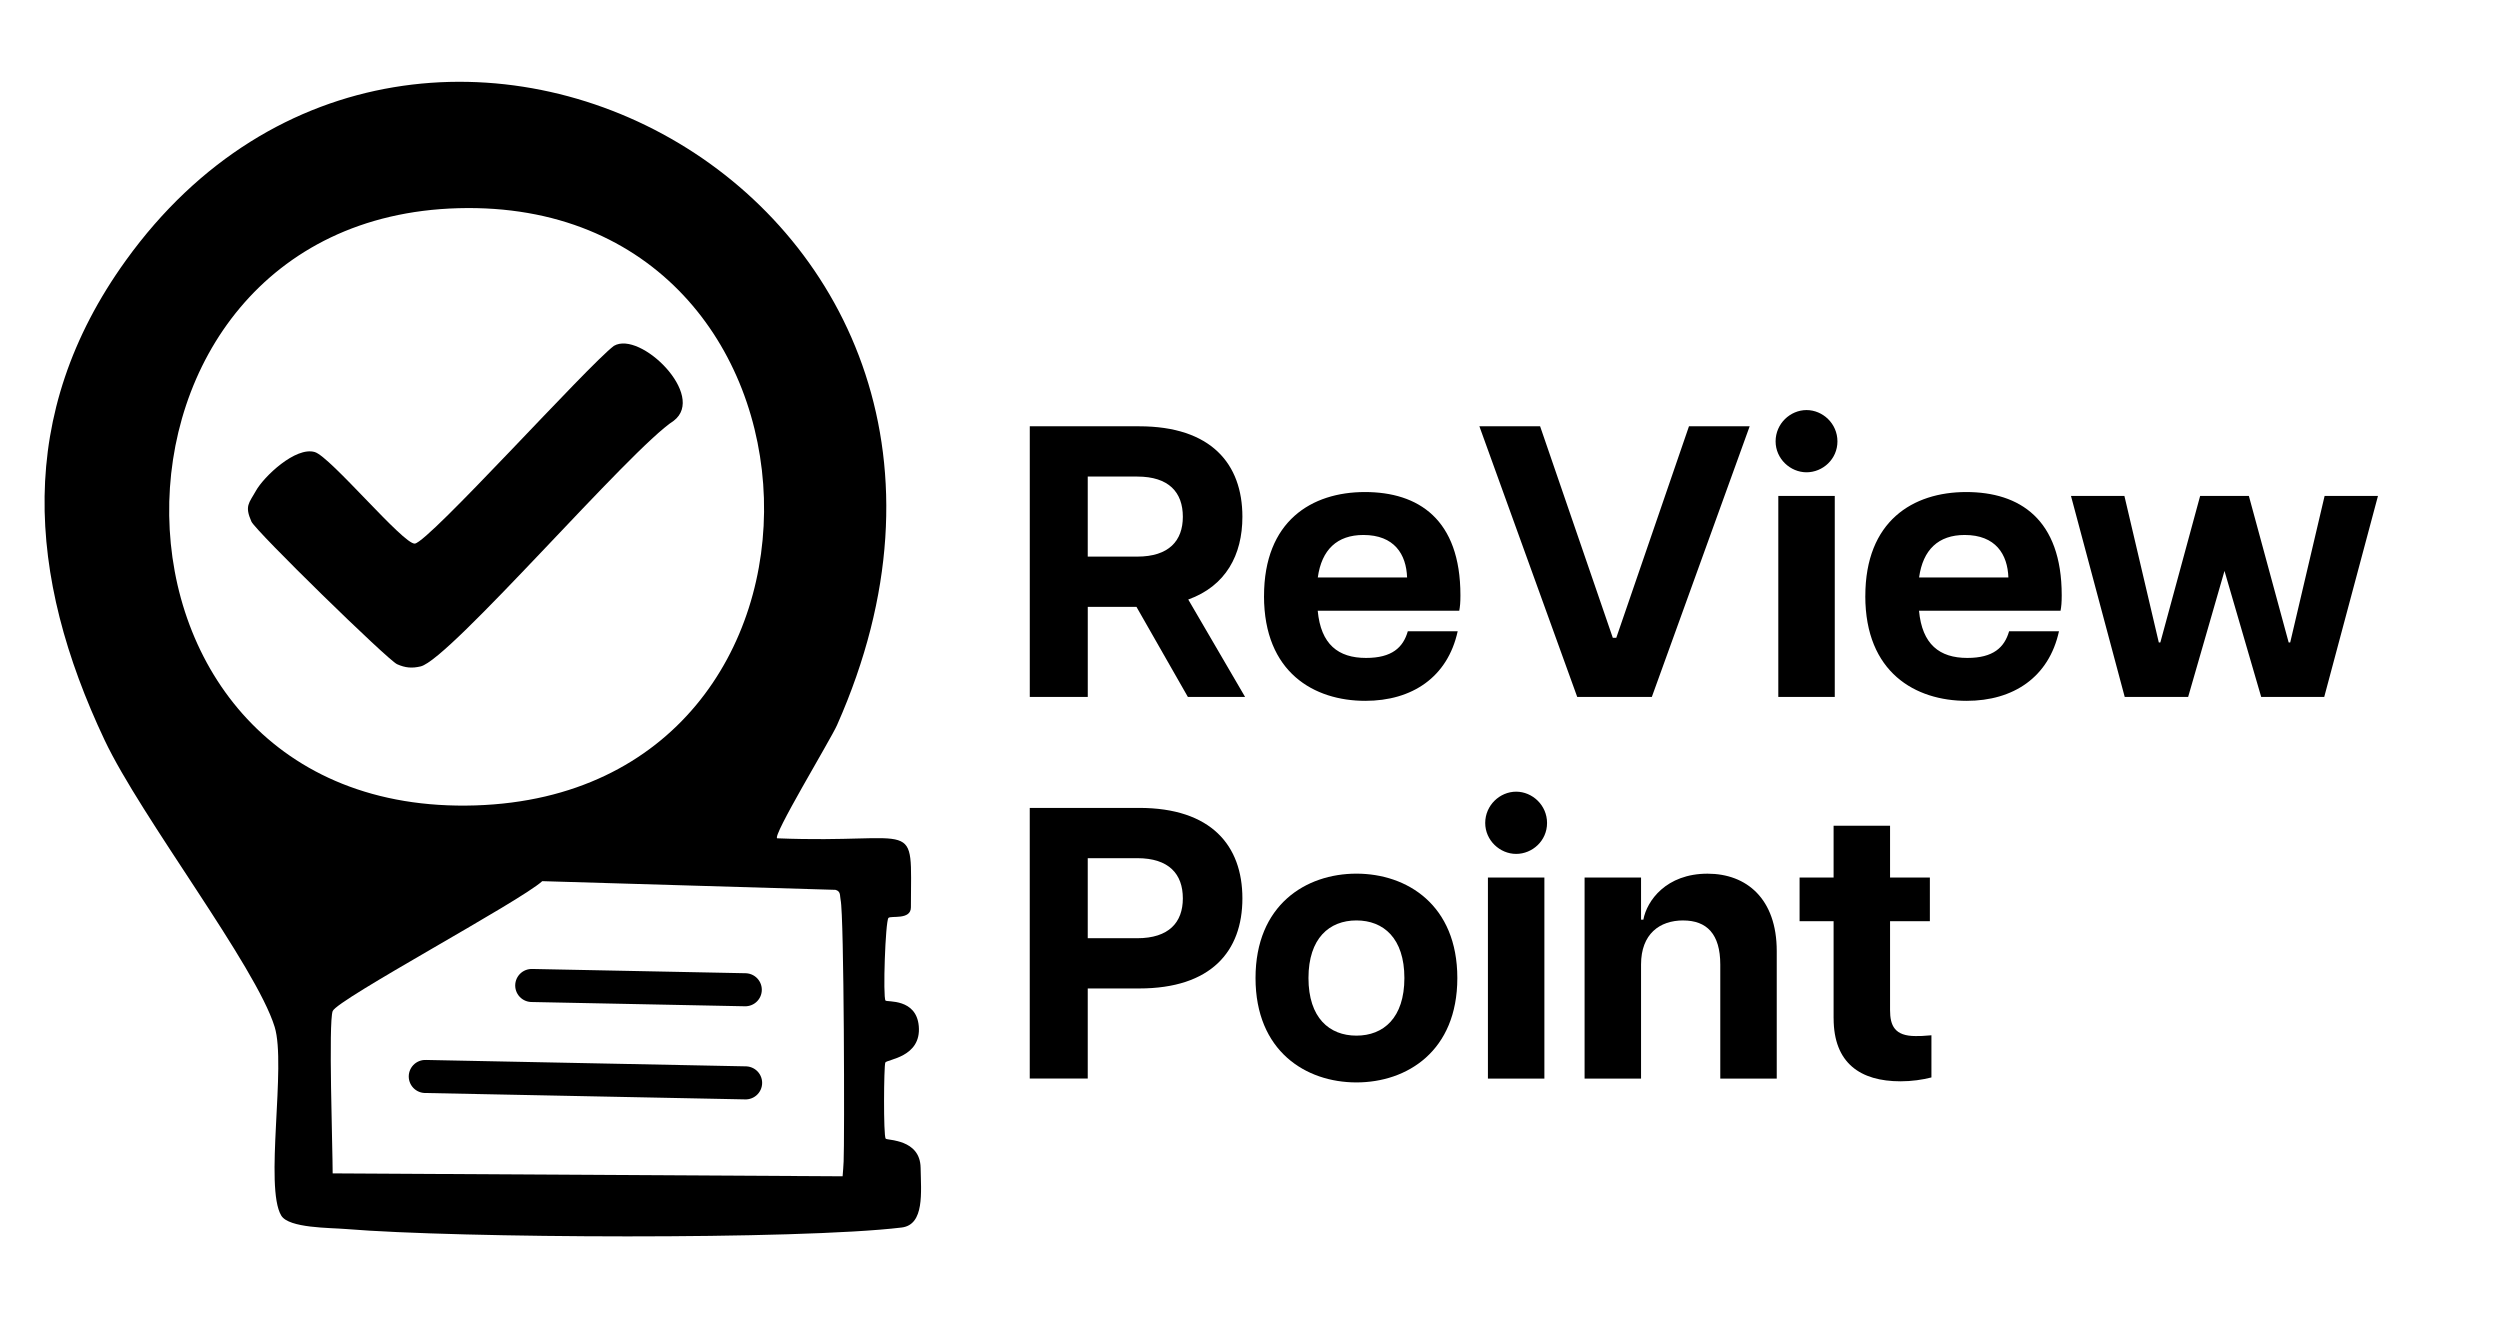
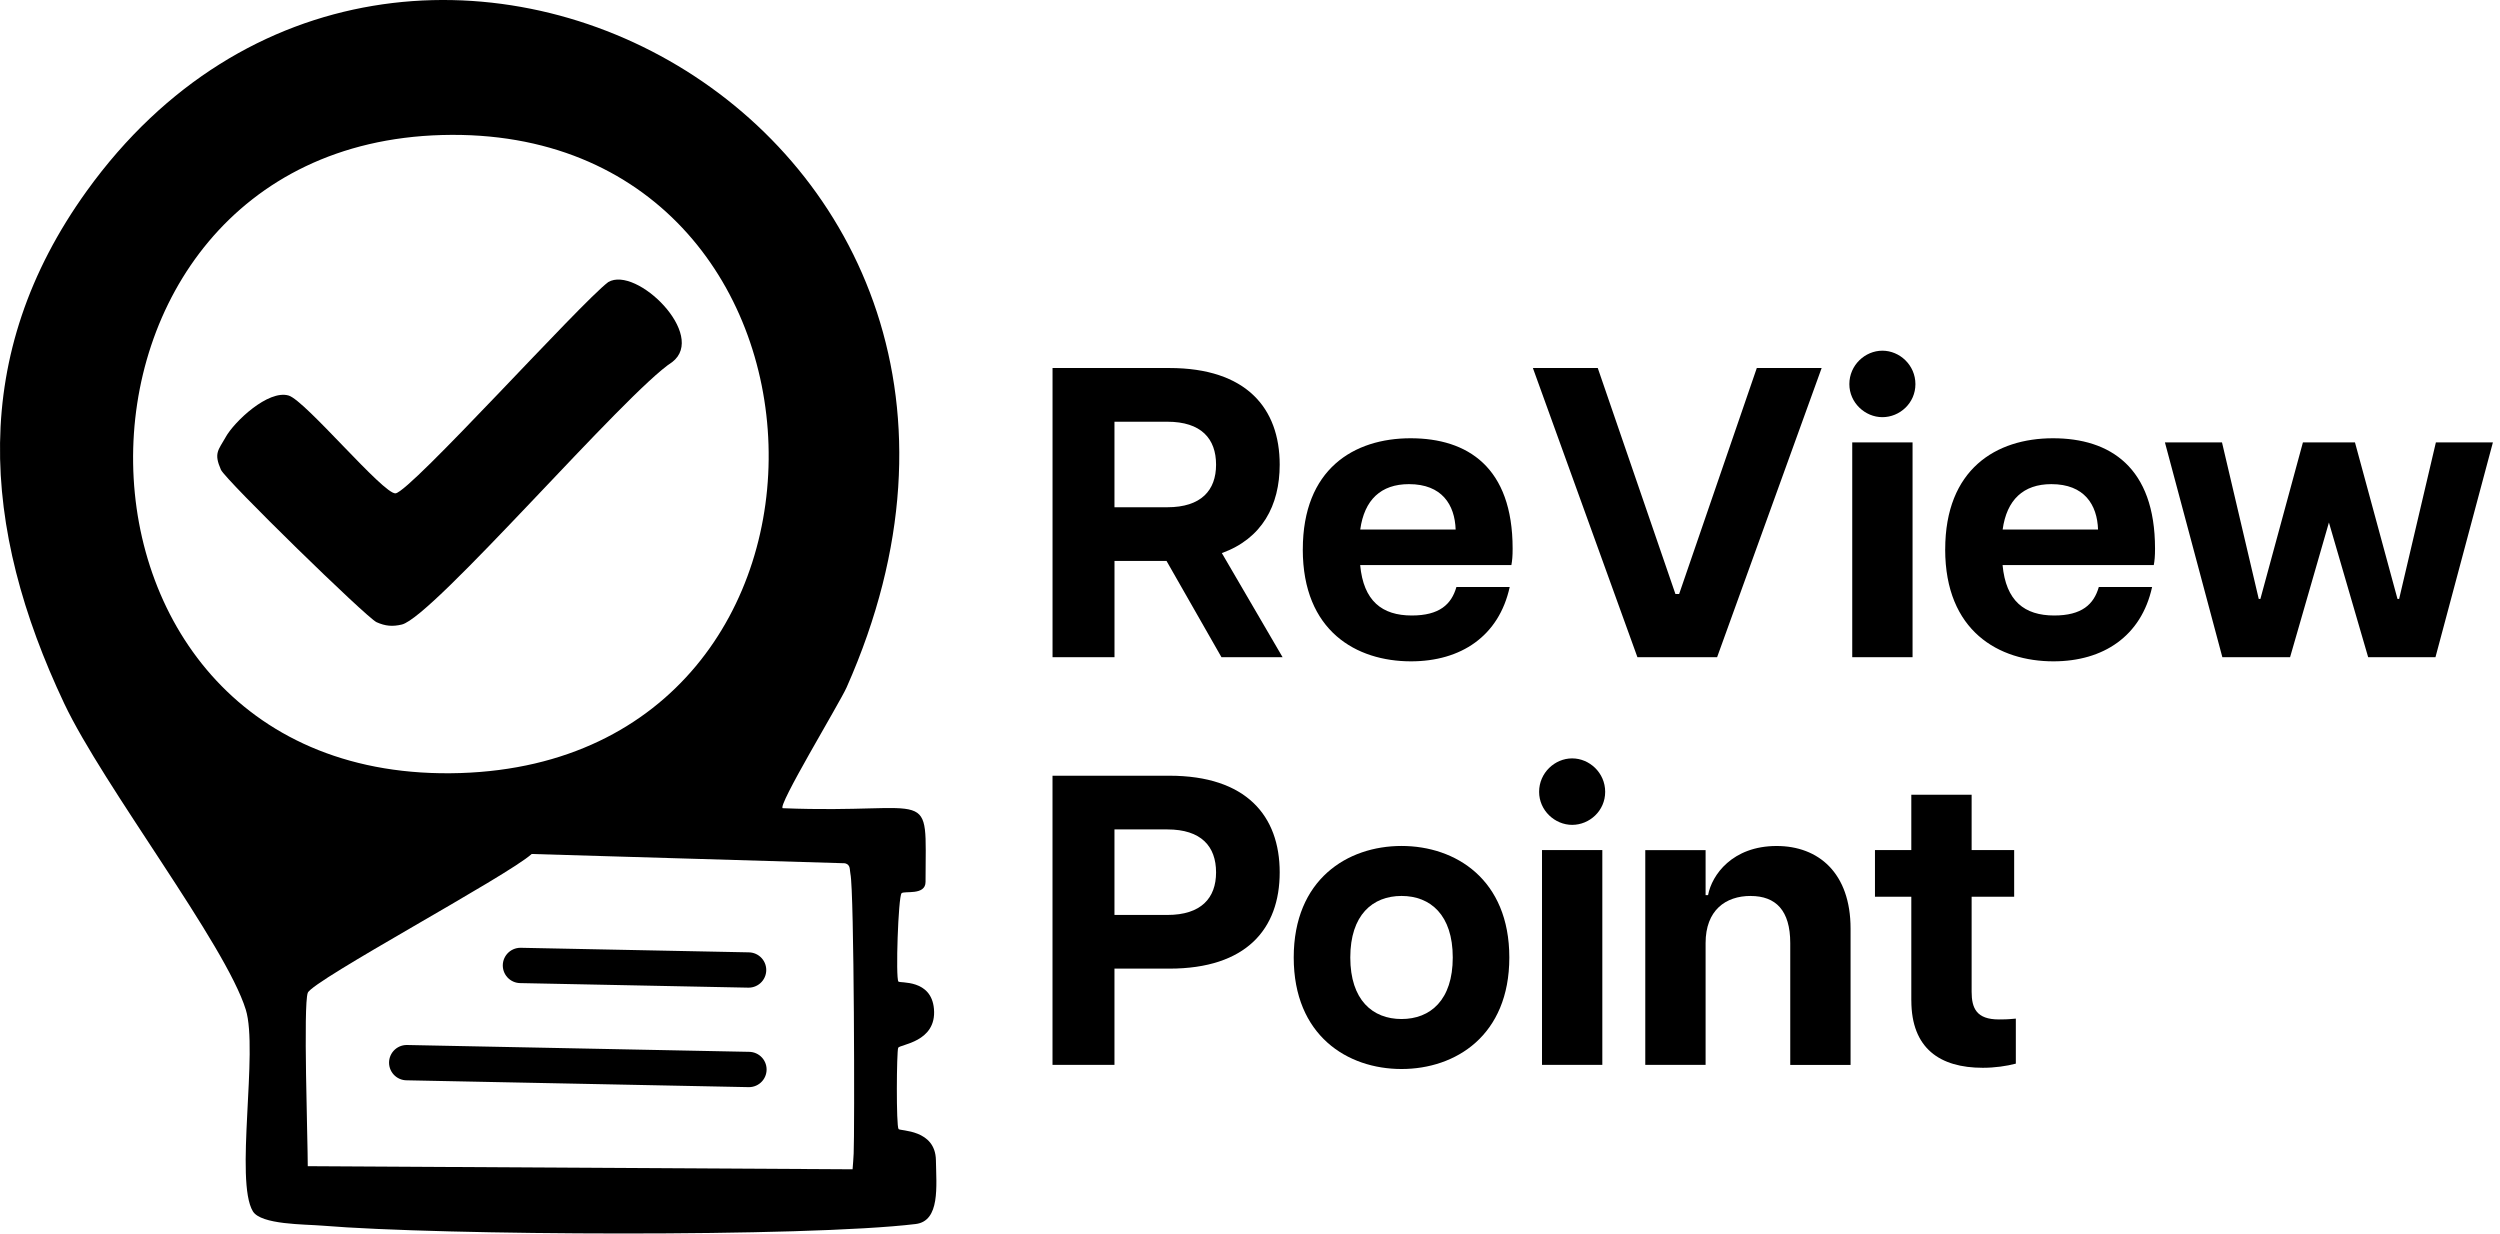
- <svg xmlns="http://www.w3.org/2000/svg" id="uuid-a076551a-5e7a-4f71-a3f8-f532bc7d3d97" viewBox="0 0 832 440">
+ <svg xmlns="http://www.w3.org/2000/svg" id="uuid-e9cc67f7-ea8a-4b20-b23f-65330e1ae167" viewBox="0 0 778.76 384.25">
  <defs>
-     <style>.uuid-36e0c92b-68af-4e5f-85da-26e222384114{fill:none;stroke:#000;stroke-linecap:round;stroke-miterlimit:10;stroke-width:11px;}</style>
+     <style>.uuid-ab35194c-7058-44a5-a7c9-813c353feb4a{fill:none;stroke:#000;stroke-linecap:round;stroke-miterlimit:10;stroke-width:11px;}</style>
  </defs>
-   <path d="M258.7,278.99c47.84,1.91,44.49-7.89,44.45,22.96,0,4.33-6.65,2.69-7.47,3.53-1.03,1.08-1.89,26.47-.98,27.51.5.57,10.25-.81,11.07,8.51.92,10.42-10.69,11.05-11.14,12.12-.49,1.17-.66,24.32.12,25.32.51.65,11.48.04,11.63,9.7.13,8.1,1.36,18.96-6.32,19.88-34.12,4.13-147.86,3.57-184.91.5-5.41-.45-18.99-.26-21.54-4.46-5.69-9.38,1.73-50.05-2.2-62.8-6.26-20.3-44.42-69.7-56.58-95.42-25.87-54.71-29.78-108.52,7.05-159.66,97.77-135.75,314.1-19.85,236.67,154.67-2.13,4.8-21.98,37.55-19.85,37.64ZM152.52,69.29c-129.39,3.53-129.07,203.03,5.72,198.75,132.29-4.21,125.6-202.33-5.72-198.75ZM280.42,391.47c.21-3.03.19-1.85.34-4.91.32-6.25.18-81.73-1.01-87.11-.29-1.33.14-2.81-1.69-3.31l-97.6-2.89c-7.32,6.72-68.32,39.4-69.75,43.25s0,45.77,0,54" />
-   <path d="M85.13,163.4c2.7-4.84,13.25-14.83,19.62-12.96,5.21,1.53,29.57,30.86,33.31,30.47,4.64-.49,57.47-59.18,66.25-65.81,8.8-5.17,30.89,16.52,19.92,24.92-14.41,9.28-74.47,79.46-84.24,81.76-2.89.68-5.1.49-7.84-.73-3.1-1.38-47.13-44.39-48.49-47.49-2.29-5.22-.81-6.08,1.48-10.16Z" />
-   <path d="M342.69,141.87h36.42c23.93,0,34.36,12.48,34.36,30.11,0,12.74-5.53,23.03-18.02,27.54l18.92,32.43h-19.04l-17.11-29.98h-16.21v29.98h-19.3v-90.07ZM393.65,171.98c0-8.11-4.63-13.38-15.18-13.38h-16.47v26.64h16.47c10.55,0,15.18-5.28,15.18-13.25Z" />
-   <path d="M420.67,198.36c0-24.96,15.83-34.61,33.58-34.61s31.78,9.01,31.78,34.36c0,2.44-.13,3.73-.39,5.15h-47.1c1.03,11.19,6.82,15.7,16.08,15.7,8.62,0,12.35-3.47,13.9-8.88h16.6c-3.35,15.31-15.18,23.16-30.75,23.16-16.99,0-33.71-9.39-33.71-34.87ZM468.28,192.19c-.26-7.72-4.25-14.15-14.54-14.15-8.75,0-13.9,4.89-15.18,14.15h29.72Z" />
-   <path d="M492.35,141.87h20.2l24.19,70.39h1.16l24.19-70.39h20.2l-32.56,90.07h-24.83l-32.56-90.07Z" />
-   <path d="M590.92,146.89c0-5.92,4.89-10.42,10.29-10.42s10.29,4.5,10.29,10.42-4.89,10.29-10.29,10.29-10.29-4.5-10.29-10.29ZM591.82,165.04h18.79v66.91h-18.79v-66.91Z" />
-   <path d="M620.78,198.36c0-24.96,15.83-34.61,33.58-34.61s31.78,9.01,31.78,34.36c0,2.44-.13,3.73-.39,5.15h-47.1c1.03,11.19,6.82,15.7,16.08,15.7,8.62,0,12.35-3.47,13.9-8.88h16.6c-3.35,15.31-15.18,23.16-30.75,23.16-16.99,0-33.71-9.39-33.71-34.87ZM668.39,192.19c-.26-7.72-4.25-14.15-14.54-14.15-8.75,0-13.9,4.89-15.18,14.15h29.72Z" />
-   <path d="M689.24,165.04h17.76l11.45,48.77h.51l13.25-48.77h16.21l13.25,48.77h.51l11.45-48.77h17.76l-17.89,66.91h-20.97l-12.22-41.95-12.1,41.95h-21.1l-17.89-66.91Z" />
-   <path d="M342.69,268.87h36.42c23.93,0,34.36,12.48,34.36,30.11s-10.42,29.98-34.36,29.98h-17.11v29.98h-19.3v-90.07ZM393.65,298.98c0-8.11-4.63-13.38-15.18-13.38h-16.47v26.64h16.47c10.55,0,15.18-5.28,15.18-13.25Z" />
-   <path d="M417.84,325.49c0-24.32,16.73-34.74,33.58-34.74s33.58,10.42,33.58,34.74-16.73,34.74-33.58,34.74-33.58-10.42-33.58-34.74ZM467.38,325.49c0-13.25-6.95-19.17-15.96-19.17s-15.96,5.92-15.96,19.17,6.95,19.17,15.96,19.17,15.96-5.92,15.96-19.17Z" />
-   <path d="M494.28,273.89c0-5.92,4.89-10.42,10.29-10.42s10.29,4.5,10.29,10.42-4.89,10.29-10.29,10.29-10.29-4.5-10.29-10.29ZM495.18,292.04h18.79v66.91h-18.79v-66.91Z" />
-   <path d="M560.17,306.32c-7.85,0-14.03,4.5-14.03,14.67v37.96h-18.79v-66.91h18.79v14.03h.77c1.16-6.3,7.59-15.31,21.36-15.31,13,0,23.03,8.36,23.03,25.74v42.46h-18.79v-37.96c0-10.17-4.5-14.67-12.35-14.67Z" />
-   <path d="M610.22,338.88v-32.3h-11.32v-14.54h11.32v-17.24h18.79v17.24h13.25v14.54h-13.25v29.6c0,5.15,1.54,8.62,8.49,8.62,1.42,0,2.57,0,5.28-.26v14.03c-2.96.77-6.56,1.29-10.29,1.29-13.38,0-22.26-6.05-22.26-20.97Z" />
-   <line class="uuid-36e0c92b-68af-4e5f-85da-26e222384114" x1="176.96" y1="327.97" x2="248.03" y2="329.39" />
-   <line class="uuid-36e0c92b-68af-4e5f-85da-26e222384114" x1="141.53" y1="358.25" x2="248.14" y2="360.38" />
+   <path d="M243.86,251.76c47.84,1.91,44.49-7.89,44.45,22.96,0,4.33-6.65,2.69-7.47,3.53-1.03,1.08-1.89,26.47-.98,27.51.5.57,10.25-.81,11.07,8.51.92,10.42-10.69,11.05-11.14,12.12-.49,1.17-.66,24.32.12,25.32.51.65,11.48.04,11.63,9.7.13,8.1,1.36,18.96-6.32,19.88-34.12,4.13-147.86,3.57-184.91.5-5.41-.45-18.99-.26-21.54-4.46-5.69-9.38,1.73-50.05-2.2-62.8-6.26-20.3-44.42-69.7-56.58-95.42C-5.86,164.41-9.78,110.6,27.05,59.46c97.77-135.75,314.1-19.85,236.67,154.67-2.13,4.8-21.98,37.55-19.85,37.64ZM137.68,42.06c-129.39,3.53-129.07,203.03,5.72,198.75,132.29-4.21,125.6-202.33-5.72-198.75ZM265.58,364.24c.21-3.03.19-1.85.34-4.91.32-6.25.18-81.73-1.01-87.11-.29-1.33.14-2.81-1.69-3.31l-97.6-2.89c-7.32,6.72-68.32,39.4-69.75,43.25s0,45.77,0,54" />
+   <path d="M70.29,136.17c2.7-4.84,13.25-14.83,19.62-12.96,5.21,1.53,29.57,30.86,33.31,30.47,4.64-.49,57.47-59.18,66.25-65.81,8.8-5.17,30.89,16.52,19.92,24.92-14.41,9.28-74.47,79.46-84.24,81.76-2.89.68-5.1.49-7.84-.73-3.1-1.38-47.13-44.39-48.49-47.49-2.29-5.22-.81-6.08,1.48-10.16Z" />
+   <path d="M327.85,114.64h36.42c23.93,0,34.36,12.48,34.36,30.11,0,12.74-5.53,23.03-18.02,27.54l18.92,32.43h-19.04l-17.11-29.98h-16.21v29.98h-19.3v-90.07ZM378.81,144.75c0-8.11-4.63-13.38-15.18-13.38h-16.47v26.64h16.47c10.55,0,15.18-5.28,15.18-13.25Z" />
+   <path d="M405.83,171.13c0-24.96,15.83-34.61,33.58-34.61s31.78,9.01,31.78,34.36c0,2.44-.13,3.73-.39,5.15h-47.1c1.03,11.19,6.82,15.7,16.08,15.7,8.62,0,12.35-3.47,13.9-8.88h16.6c-3.35,15.31-15.18,23.16-30.75,23.16-16.99,0-33.71-9.39-33.71-34.87ZM453.44,164.96c-.26-7.72-4.25-14.15-14.54-14.15-8.75,0-13.9,4.89-15.18,14.15h29.72Z" />
+   <path d="M477.51,114.64h20.2l24.19,70.39h1.16l24.19-70.39h20.2l-32.56,90.07h-24.83l-32.56-90.07Z" />
+   <path d="M576.08,119.66c0-5.92,4.89-10.42,10.29-10.42s10.29,4.5,10.29,10.42-4.89,10.29-10.29,10.29-10.29-4.5-10.29-10.29ZM576.98,137.8h18.79v66.91h-18.79v-66.91Z" />
+   <path d="M605.94,171.13c0-24.96,15.83-34.61,33.58-34.61s31.78,9.01,31.78,34.36c0,2.44-.13,3.73-.39,5.15h-47.1c1.03,11.19,6.82,15.7,16.08,15.7,8.62,0,12.35-3.47,13.9-8.88h16.6c-3.35,15.31-15.18,23.16-30.75,23.16-16.99,0-33.71-9.39-33.71-34.87ZM653.55,164.96c-.26-7.72-4.25-14.15-14.54-14.15-8.75,0-13.9,4.89-15.18,14.15h29.72Z" />
+   <path d="M674.4,137.8h17.76l11.45,48.77h.51l13.25-48.77h16.21l13.25,48.77h.51l11.45-48.77h17.76l-17.89,66.91h-20.97l-12.22-41.95-12.1,41.95h-21.1l-17.89-66.91Z" />
+   <path d="M327.85,241.64h36.42c23.93,0,34.36,12.48,34.36,30.11s-10.42,29.98-34.36,29.98h-17.11v29.98h-19.3v-90.07ZM378.81,271.75c0-8.11-4.63-13.38-15.18-13.38h-16.47v26.64h16.47c10.55,0,15.18-5.28,15.18-13.25Z" />
+   <path d="M403,298.26c0-24.32,16.73-34.74,33.58-34.74s33.58,10.42,33.58,34.74-16.73,34.74-33.58,34.74-33.58-10.42-33.58-34.74ZM452.54,298.26c0-13.25-6.95-19.17-15.96-19.17s-15.96,5.92-15.96,19.17,6.95,19.17,15.96,19.17,15.96-5.92,15.96-19.17Z" />
+   <path d="M479.44,246.66c0-5.92,4.89-10.42,10.29-10.42s10.29,4.5,10.29,10.42-4.89,10.29-10.29,10.29-10.29-4.5-10.29-10.29ZM480.34,264.8h18.79v66.91h-18.79v-66.91Z" />
+   <path d="M545.33,279.09c-7.85,0-14.03,4.5-14.03,14.67v37.96h-18.79v-66.91h18.79v14.03h.77c1.16-6.3,7.59-15.31,21.36-15.31,13,0,23.03,8.36,23.03,25.74v42.46h-18.79v-37.96c0-10.17-4.5-14.67-12.35-14.67Z" />
+   <path d="M595.38,311.64v-32.3h-11.32v-14.54h11.32v-17.24h18.79v17.24h13.25v14.54h-13.25v29.6c0,5.15,1.54,8.62,8.49,8.62,1.42,0,2.57,0,5.28-.26v14.03c-2.96.77-6.56,1.29-10.29,1.29-13.38,0-22.26-6.05-22.26-20.97Z" />
+   <line class="uuid-ab35194c-7058-44a5-a7c9-813c353feb4a" x1="162.12" y1="300.74" x2="233.19" y2="302.16" />
+   <line class="uuid-ab35194c-7058-44a5-a7c9-813c353feb4a" x1="126.69" y1="331.02" x2="233.3" y2="333.15" />
</svg>
